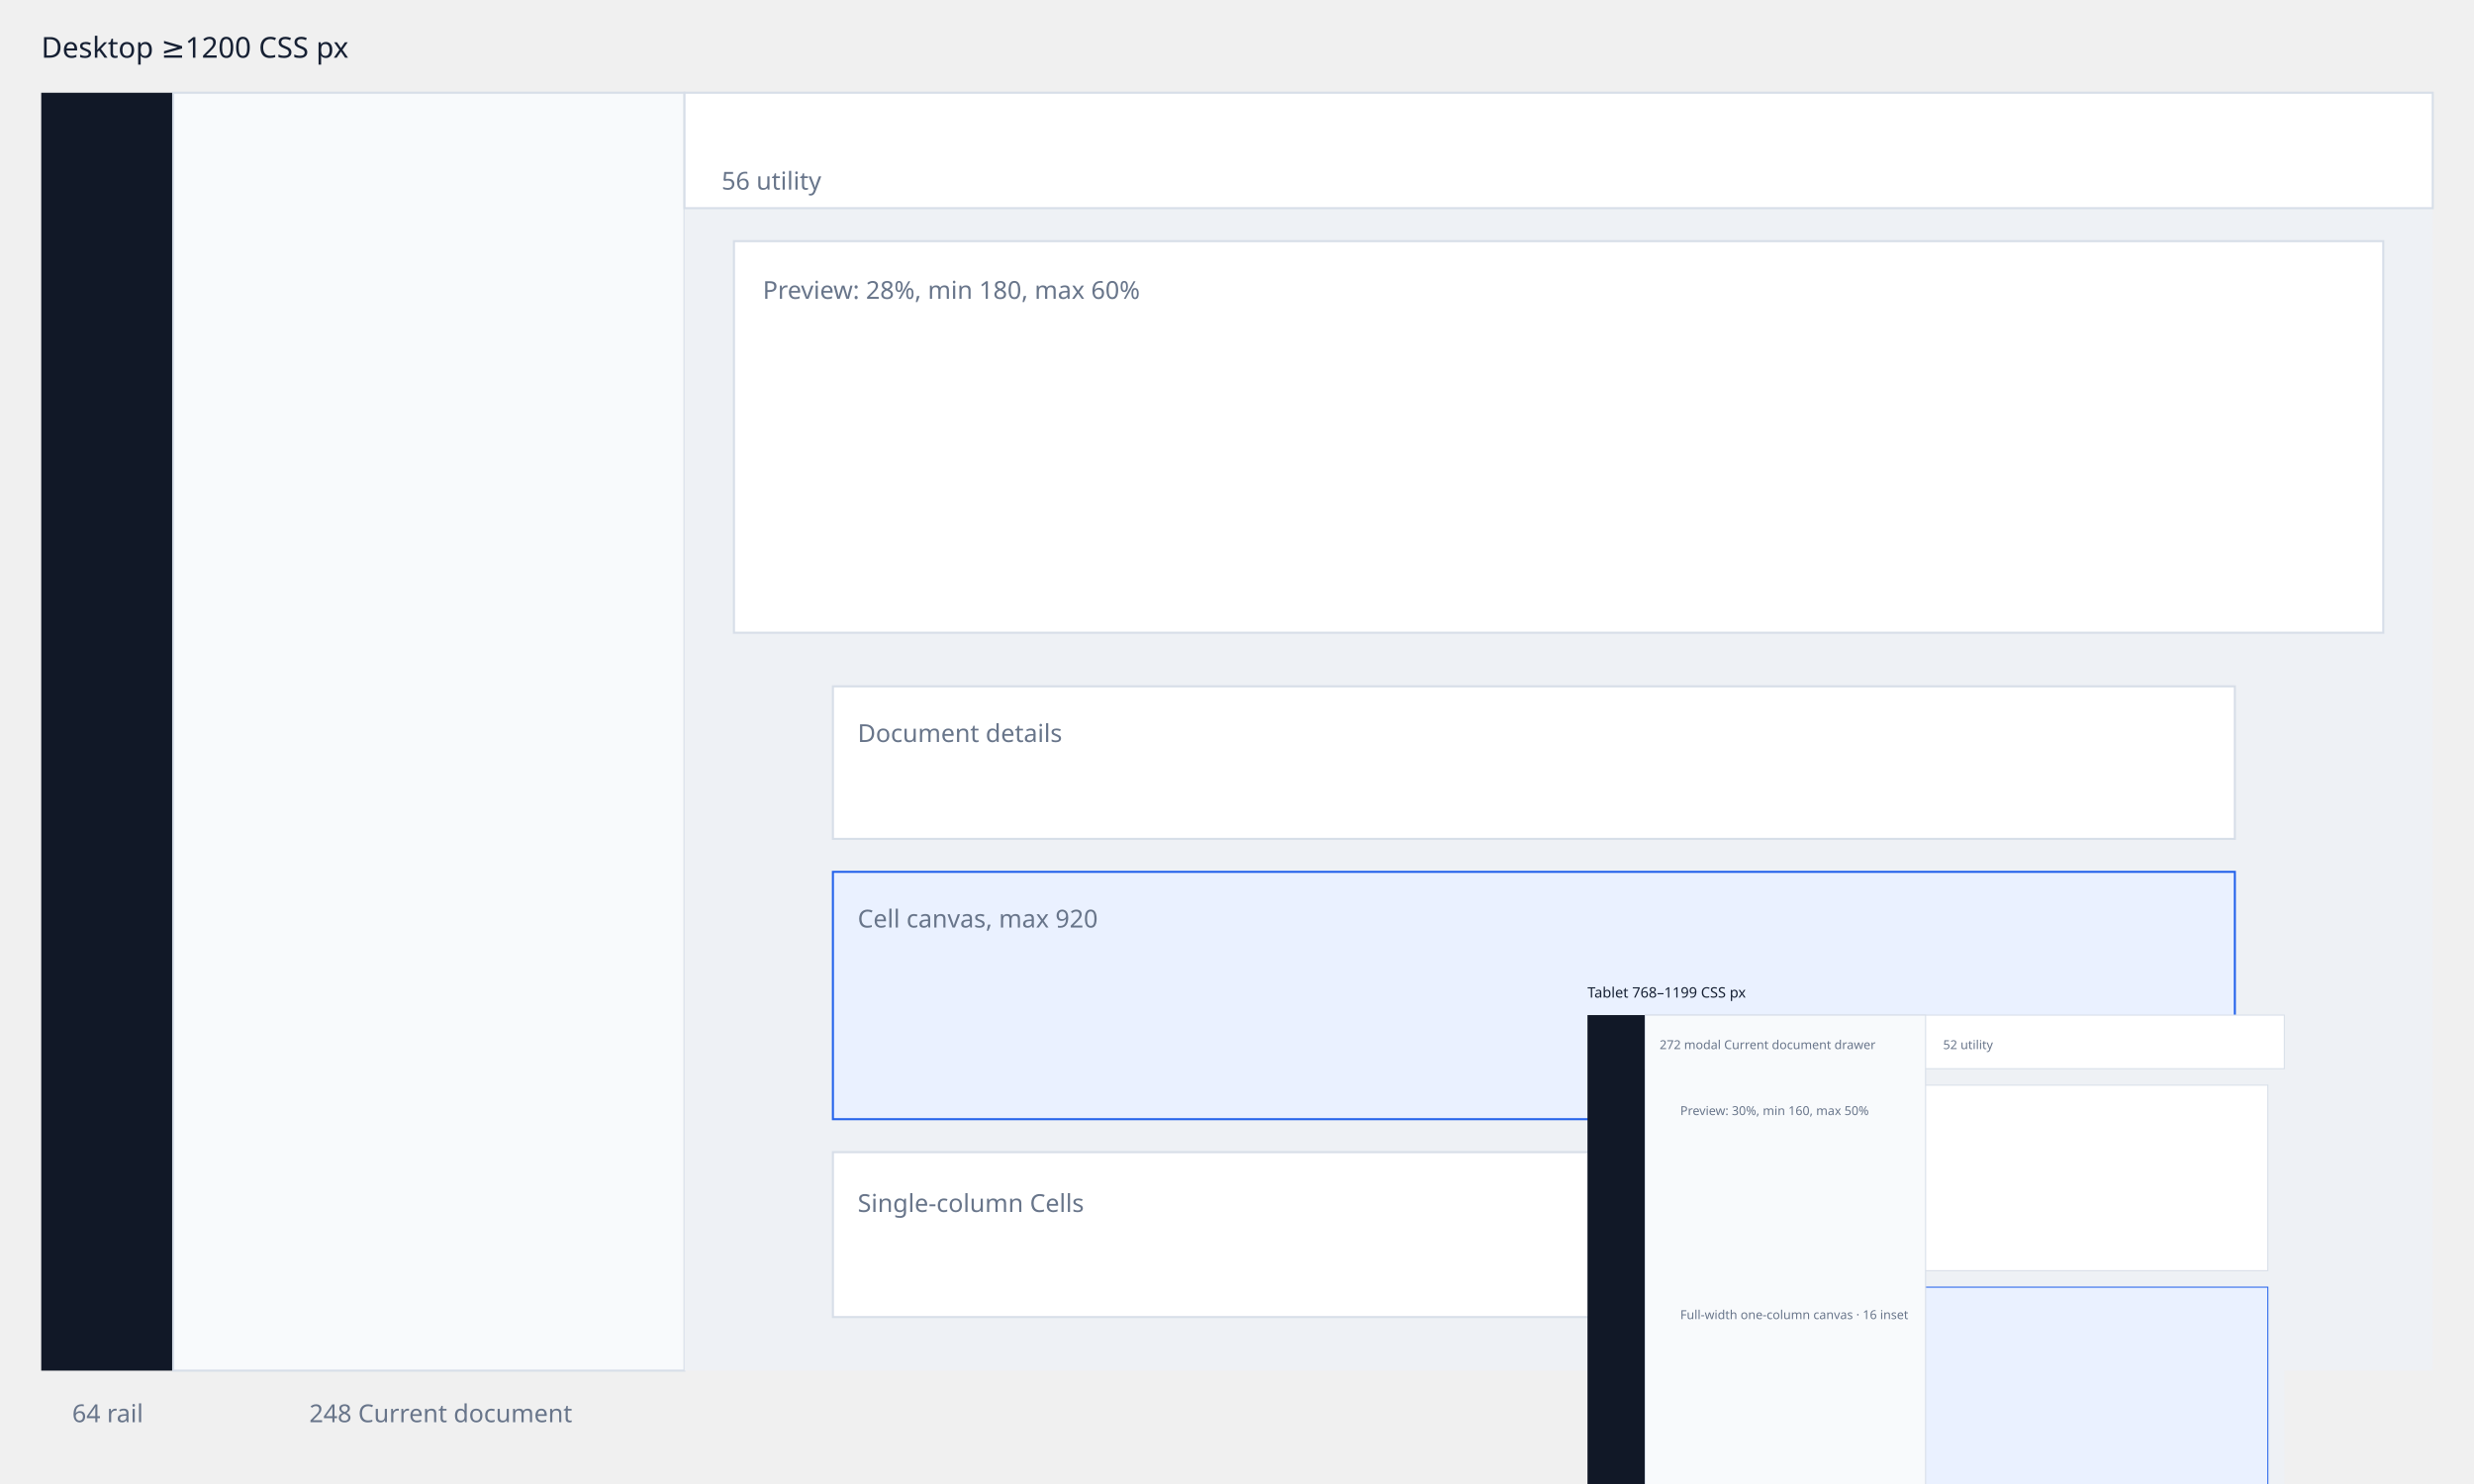
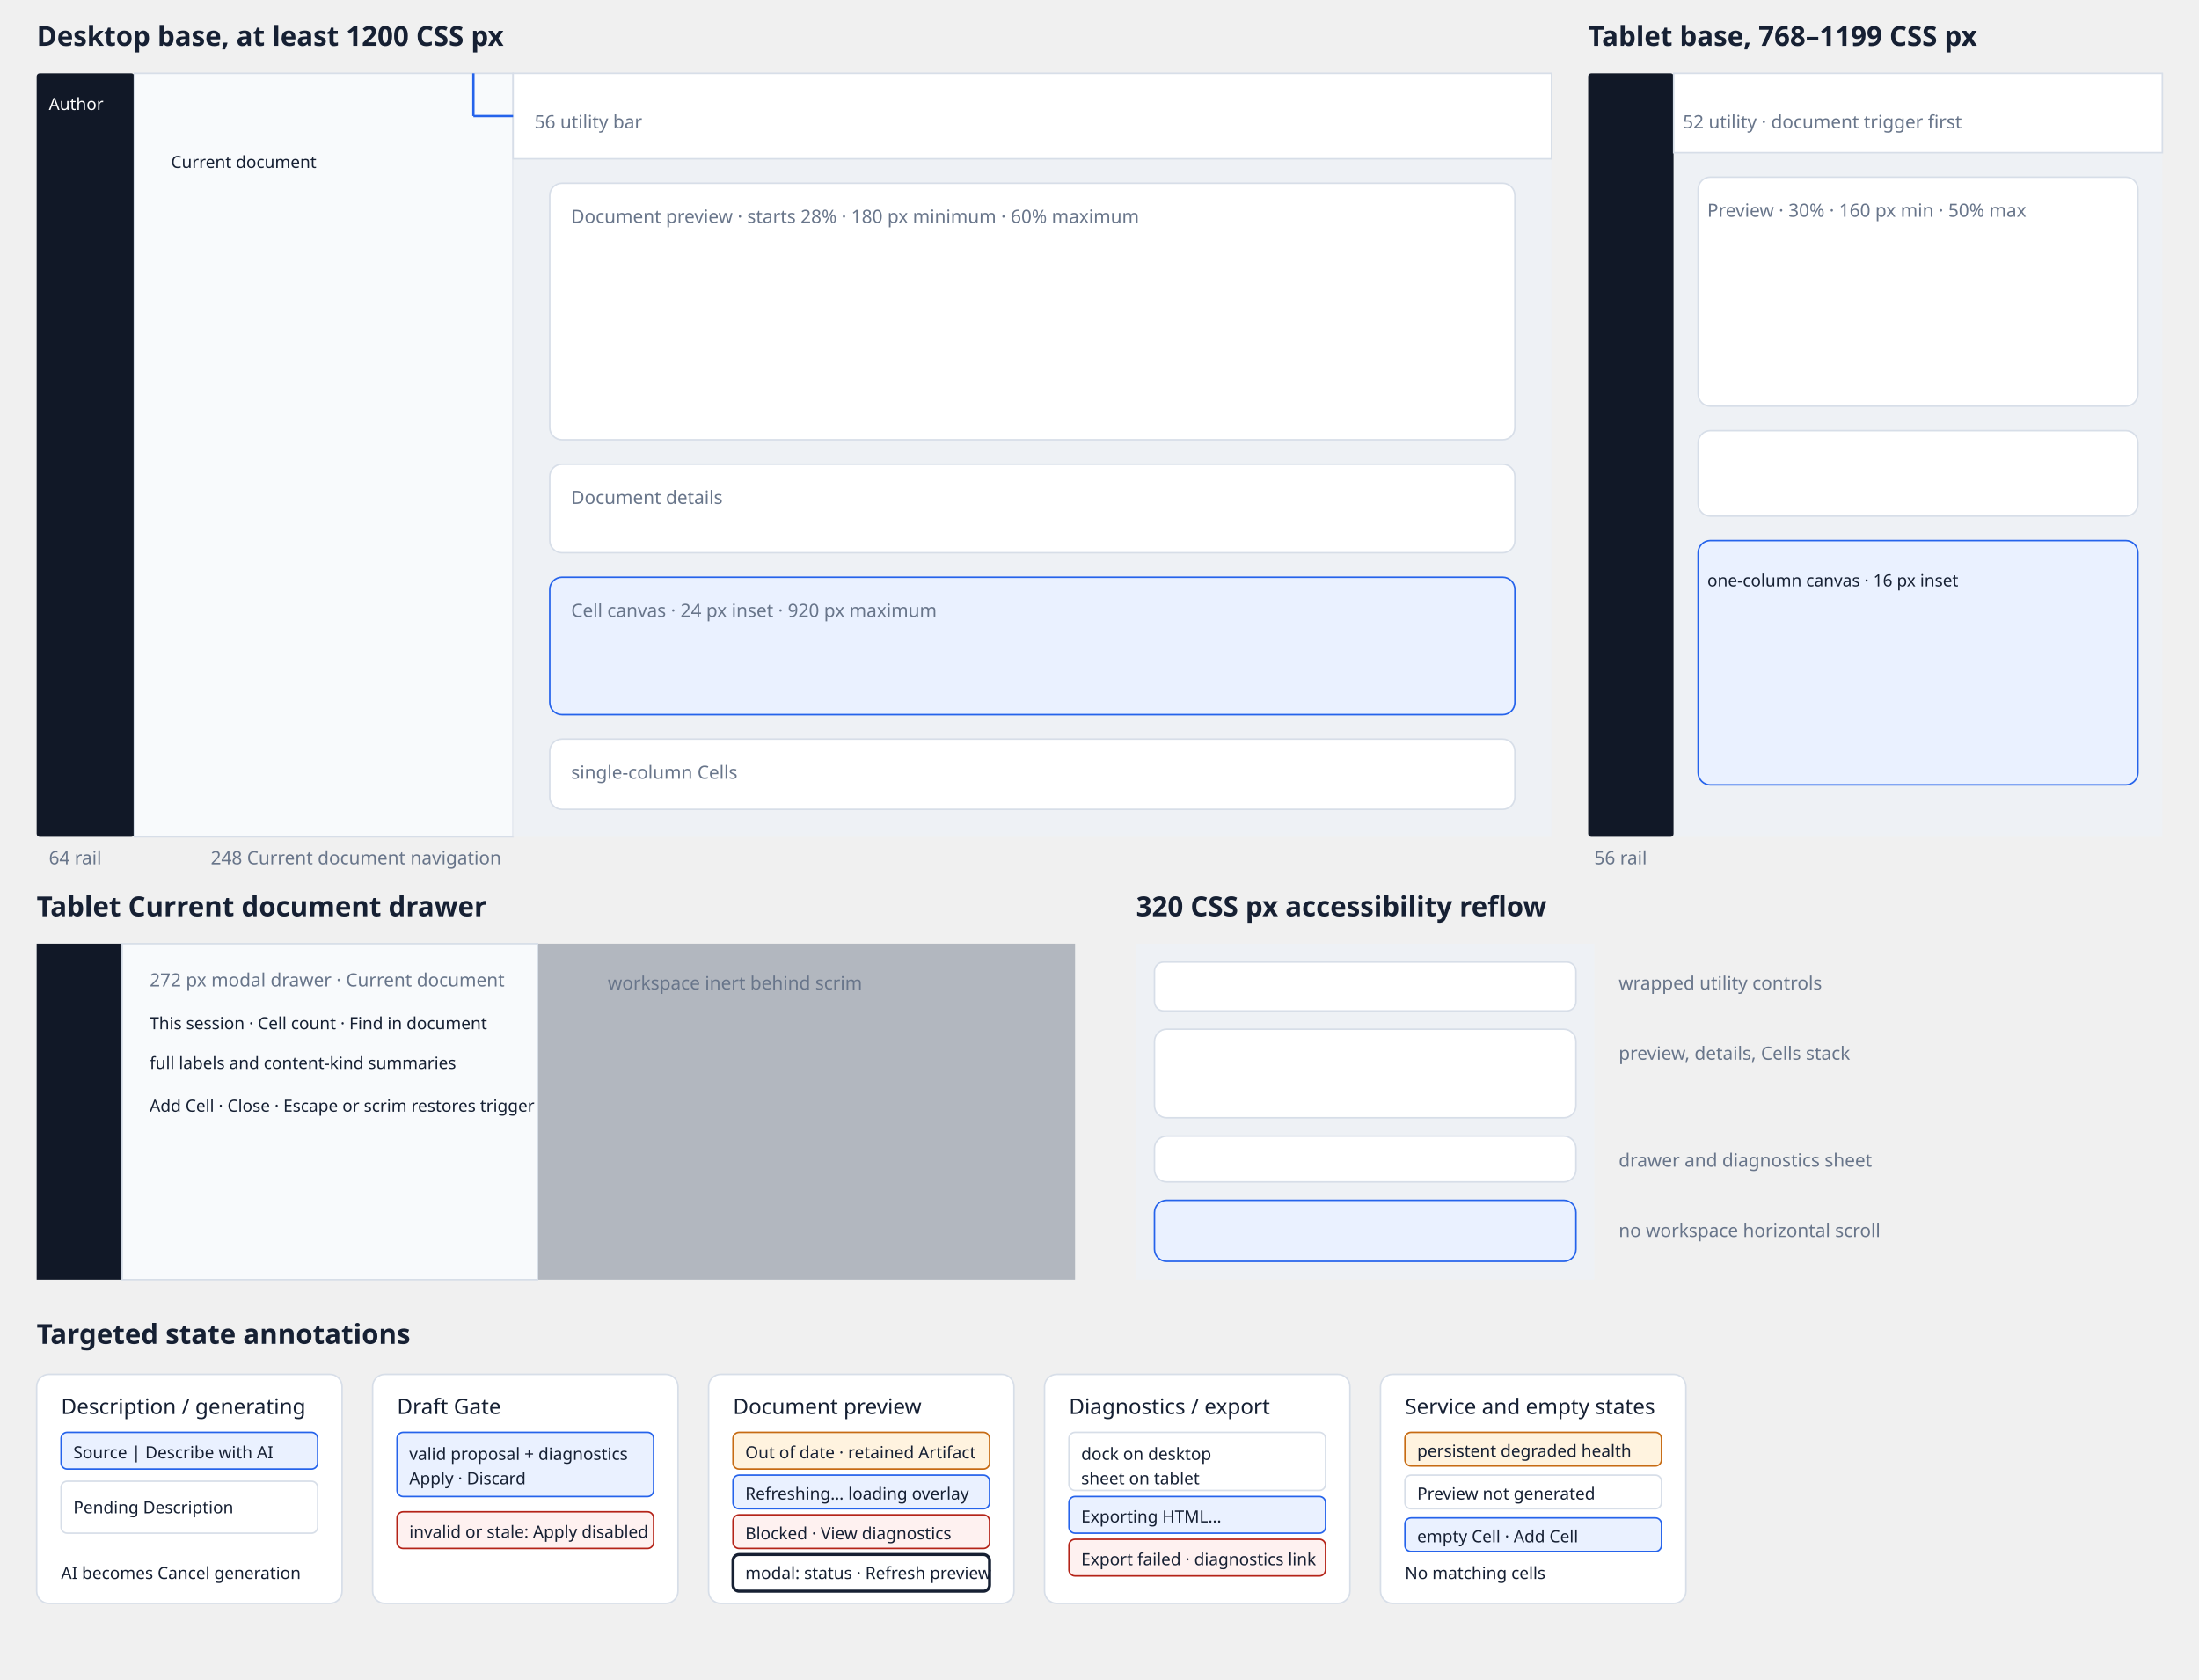
- <svg xmlns="http://www.w3.org/2000/svg" width="1200" height="720" viewBox="0 0 1200 720" role="img" aria-labelledby="title desc">
-   <style>text{font:14px system-ui;fill:#162033}.label{font-size:12px;fill:#68758a}.nav{fill:#111827}.side{fill:#f8fafc;stroke:#d7dee8}.main{fill:#eef1f5}.surface{fill:white;stroke:#d7dee8}.accent{fill:#eaf1ff;stroke:#2563eb}</style>
-   <text x="20" y="28" font-weight="700">Desktop ≥1200 CSS px</text>
-   <rect class="nav" x="20" y="45" width="64" height="620" />
-   <rect class="side" x="84" y="45" width="248" height="620" />
-   <rect class="main" x="332" y="45" width="848" height="620" />
-   <rect class="surface" x="332" y="45" width="848" height="56" />
-   <rect class="surface" x="356" y="117" width="800" height="190" />
-   <rect class="surface" x="404" y="333" width="680" height="74" />
-   <rect class="accent" x="404" y="423" width="680" height="120" />
-   <rect class="surface" x="404" y="559" width="680" height="80" />
-   <text class="label" x="35" y="690">64 rail</text>
-   <text class="label" x="150" y="690">248 Current document</text>
-   <text class="label" x="350" y="92">56 utility</text>
-   <text class="label" x="370" y="145">Preview: 28%, min 180, max 60%</text>
-   <text class="label" x="416" y="360">Document details</text>
-   <text class="label" x="416" y="450">Cell canvas, max 920</text>
-   <text class="label" x="416" y="588">Single-column Cells</text>
-   <g transform="translate(760 470) scale(.5)">
-     <text x="20" y="28" font-weight="700">Tablet 768–1199 CSS px</text>
-     <rect class="nav" x="20" y="45" width="56" height="620" />
-     <rect class="main" x="76" y="45" width="620" height="620" />
-     <rect class="surface" x="76" y="45" width="620" height="52" />
-     <rect class="surface" x="92" y="113" width="588" height="180" />
-     <rect class="accent" x="92" y="309" width="588" height="290" />
-     <rect class="side" x="76" y="45" width="272" height="620" />
-     <text class="label" x="90" y="78">272 modal Current document drawer</text>
-     <text class="label" x="365" y="78">52 utility</text>
-     <text class="label" x="110" y="142">Preview: 30%, min 160, max 50%</text>
-     <text class="label" x="110" y="340">Full-width one-column canvas · 16 inset</text>
-   </g>
+ <svg xmlns="http://www.w3.org/2000/svg" width="1440" height="1100" viewBox="0 0 1440 1100" role="img" aria-labelledby="title desc">
+   <style>
+     text { font-family: system-ui, sans-serif; fill: #162033; font-size: 14px; }
+     .heading { font-size: 18px; font-weight: 700; }
+     .label { font-size: 12px; fill: #68758a; }
+     .small { font-size: 11px; fill: #162033; }
+     .light { fill: #fff; }
+     .nav { fill: #111827; }
+     .side { fill: #f8fafc; stroke: #d7dee8; }
+     .canvas { fill: #eef1f5; }
+     .surface { fill: #fff; stroke: #d7dee8; }
+     .accent { fill: #eaf1ff; stroke: #2563eb; }
+     .stale { fill: #fff3df; stroke: #c76b13; }
+     .error { fill: #fef1f0; stroke: #b42318; }
+     .modal { fill: #fff; stroke: #162033; stroke-width: 2; }
+     .callout { fill: none; stroke: #2563eb; stroke-width: 1.5; }
+   </style>
+   <text class="heading" x="24" y="30">Desktop base, at least 1200 CSS px</text>
+   <rect class="nav" x="24" y="48" width="64" height="500" rx="2" />
+   <rect class="side" x="88" y="48" width="248" height="500" />
+   <rect class="canvas" x="336" y="48" width="680" height="500" />
+   <rect class="surface" x="336" y="48" width="680" height="56" />
+   <rect class="surface" x="360" y="120" width="632" height="168" rx="8" />
+   <rect class="surface" x="360" y="304" width="632" height="58" rx="8" />
+   <rect class="accent" x="360" y="378" width="632" height="90" rx="8" />
+   <rect class="surface" x="360" y="484" width="632" height="46" rx="8" />
+   <text class="label" x="32" y="566">64 rail</text>
+   <text class="label" x="138" y="566">248 Current document navigation</text>
+   <text class="label" x="350" y="84">56 utility bar</text>
+   <text class="label" x="374" y="146">Document preview · starts 28% · 180 px minimum · 60% maximum</text>
+   <text class="label" x="374" y="330">Document details</text>
+   <text class="label" x="374" y="404">Cell canvas · 24 px inset · 920 px maximum</text>
+   <text class="label" x="374" y="510">single-column Cells</text>
+   <path class="callout" d="M336 76H310M310 76V48" />
+   <text class="small light" x="32" y="72">Author</text>
+   <text class="small" x="112" y="110">Current document</text>
+   <text class="heading" x="1040" y="30">Tablet base, 768–1199 CSS px</text>
+   <rect class="nav" x="1040" y="48" width="56" height="500" rx="2" />
+   <rect class="canvas" x="1096" y="48" width="320" height="500" />
+   <rect class="surface" x="1096" y="48" width="320" height="52" />
+   <rect class="surface" x="1112" y="116" width="288" height="150" rx="8" />
+   <rect class="surface" x="1112" y="282" width="288" height="56" rx="8" />
+   <rect class="accent" x="1112" y="354" width="288" height="160" rx="8" />
+   <text class="label" x="1044" y="566">56 rail</text>
+   <text class="label" x="1102" y="84">52 utility · document trigger first</text>
+   <text class="label" x="1118" y="142">Preview · 30% · 160 px min · 50% max</text>
+   <text class="small" x="1118" y="384">one-column canvas · 16 px inset</text>
+   <text class="heading" x="24" y="600">Tablet Current document drawer</text>
+   <rect class="canvas" x="24" y="618" width="680" height="220" />
+   <rect class="nav" x="24" y="618" width="56" height="220" />
+   <rect x="80" y="618" width="624" height="220" fill="#162033" opacity=".28" />
+   <rect class="side" x="80" y="618" width="272" height="220" />
+   <text class="label" x="98" y="646">272 px modal drawer · Current document</text>
+   <text class="small" x="98" y="674">This session · Cell count · Find in document</text>
+   <text class="small" x="98" y="700">full labels and content-kind summaries</text>
+   <text class="small" x="98" y="728">Add Cell · Close · Escape or scrim restores trigger</text>
+   <text class="label" x="398" y="648">workspace inert behind scrim</text>
+   <text class="heading" x="744" y="600">320 CSS px accessibility reflow</text>
+   <rect class="canvas" x="744" y="618" width="300" height="220" />
+   <rect class="surface" x="756" y="630" width="276" height="32" rx="6" />
+   <rect class="surface" x="756" y="674" width="276" height="58" rx="8" />
+   <rect class="surface" x="756" y="744" width="276" height="30" rx="8" />
+   <rect class="accent" x="756" y="786" width="276" height="40" rx="8" />
+   <text class="label" x="1060" y="648">wrapped utility controls</text>
+   <text class="label" x="1060" y="694">preview, details, Cells stack</text>
+   <text class="label" x="1060" y="764">drawer and diagnostics sheet</text>
+   <text class="label" x="1060" y="810">no workspace horizontal scroll</text>
+   <text class="heading" x="24" y="880">Targeted state annotations</text>
+   <rect class="surface" x="24" y="900" width="200" height="150" rx="8" />
+   <text x="40" y="926">Description / generating</text>
+   <rect class="accent" x="40" y="938" width="168" height="24" rx="4" />
+   <text class="small" x="48" y="955">Source | Describe with AI</text>
+   <rect class="surface" x="40" y="970" width="168" height="34" rx="4" />
+   <text class="small" x="48" y="991">Pending Description</text>
+   <text class="small" x="40" y="1034">AI becomes Cancel generation</text>
+   <rect class="surface" x="244" y="900" width="200" height="150" rx="8" />
+   <text x="260" y="926">Draft Gate</text>
+   <rect class="accent" x="260" y="938" width="168" height="42" rx="4" />
+   <text class="small" x="268" y="956">valid proposal + diagnostics</text>
+   <text class="small" x="268" y="972">Apply · Discard</text>
+   <rect class="error" x="260" y="990" width="168" height="24" rx="4" />
+   <text class="small" x="268" y="1007">invalid or stale: Apply disabled</text>
+   <rect class="surface" x="464" y="900" width="200" height="150" rx="8" />
+   <text x="480" y="926">Document preview</text>
+   <rect class="stale" x="480" y="938" width="168" height="24" rx="4" />
+   <text class="small" x="488" y="955">Out of date · retained Artifact</text>
+   <rect class="accent" x="480" y="966" width="168" height="22" rx="4" />
+   <text class="small" x="488" y="982">Refreshing… loading overlay</text>
+   <rect class="error" x="480" y="992" width="168" height="22" rx="4" />
+   <text class="small" x="488" y="1008">Blocked · View diagnostics</text>
+   <rect class="modal" x="480" y="1018" width="168" height="24" rx="4" />
+   <text class="small" x="488" y="1034">modal: status · Refresh preview</text>
+   <rect class="surface" x="684" y="900" width="200" height="150" rx="8" />
+   <text x="700" y="926">Diagnostics / export</text>
+   <rect class="surface" x="700" y="938" width="168" height="38" rx="4" />
+   <text class="small" x="708" y="956">dock on desktop</text>
+   <text class="small" x="708" y="972">sheet on tablet</text>
+   <rect class="accent" x="700" y="980" width="168" height="24" rx="4" />
+   <text class="small" x="708" y="997">Exporting HTML…</text>
+   <rect class="error" x="700" y="1008" width="168" height="24" rx="4" />
+   <text class="small" x="708" y="1025">Export failed · diagnostics link</text>
+   <rect class="surface" x="904" y="900" width="200" height="150" rx="8" />
+   <text x="920" y="926">Service and empty states</text>
+   <rect class="stale" x="920" y="938" width="168" height="22" rx="4" />
+   <text class="small" x="928" y="954">persistent degraded health</text>
+   <rect class="surface" x="920" y="966" width="168" height="22" rx="4" />
+   <text class="small" x="928" y="982">Preview not generated</text>
+   <rect class="accent" x="920" y="994" width="168" height="22" rx="4" />
+   <text class="small" x="928" y="1010">empty Cell · Add Cell</text>
+   <text class="small" x="920" y="1034">No matching cells</text>
</svg>
